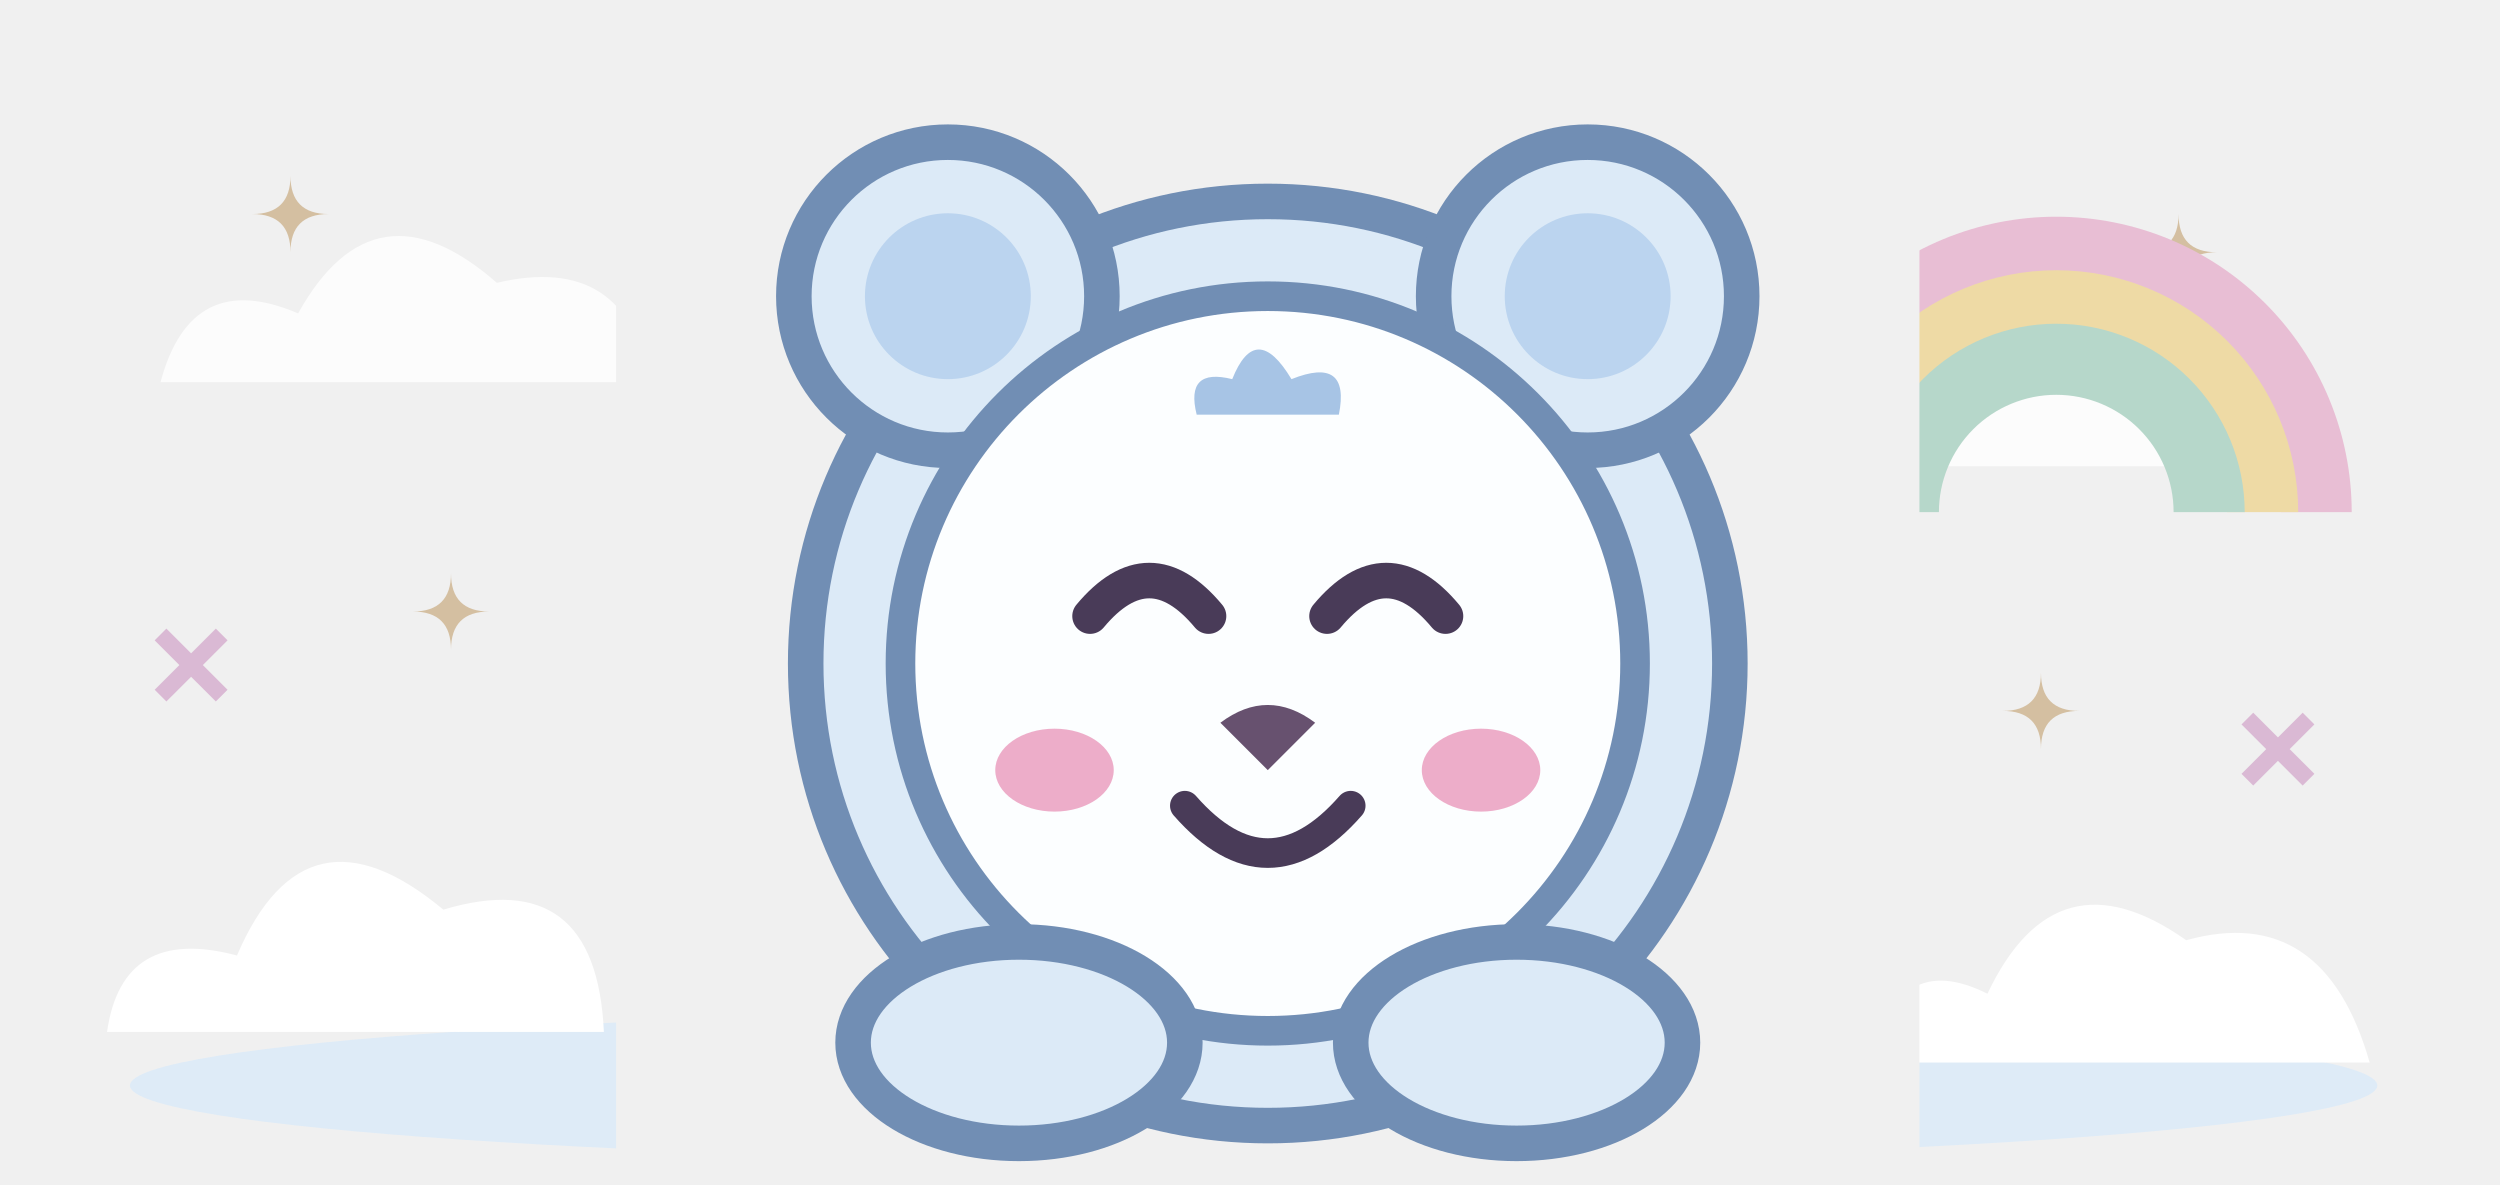
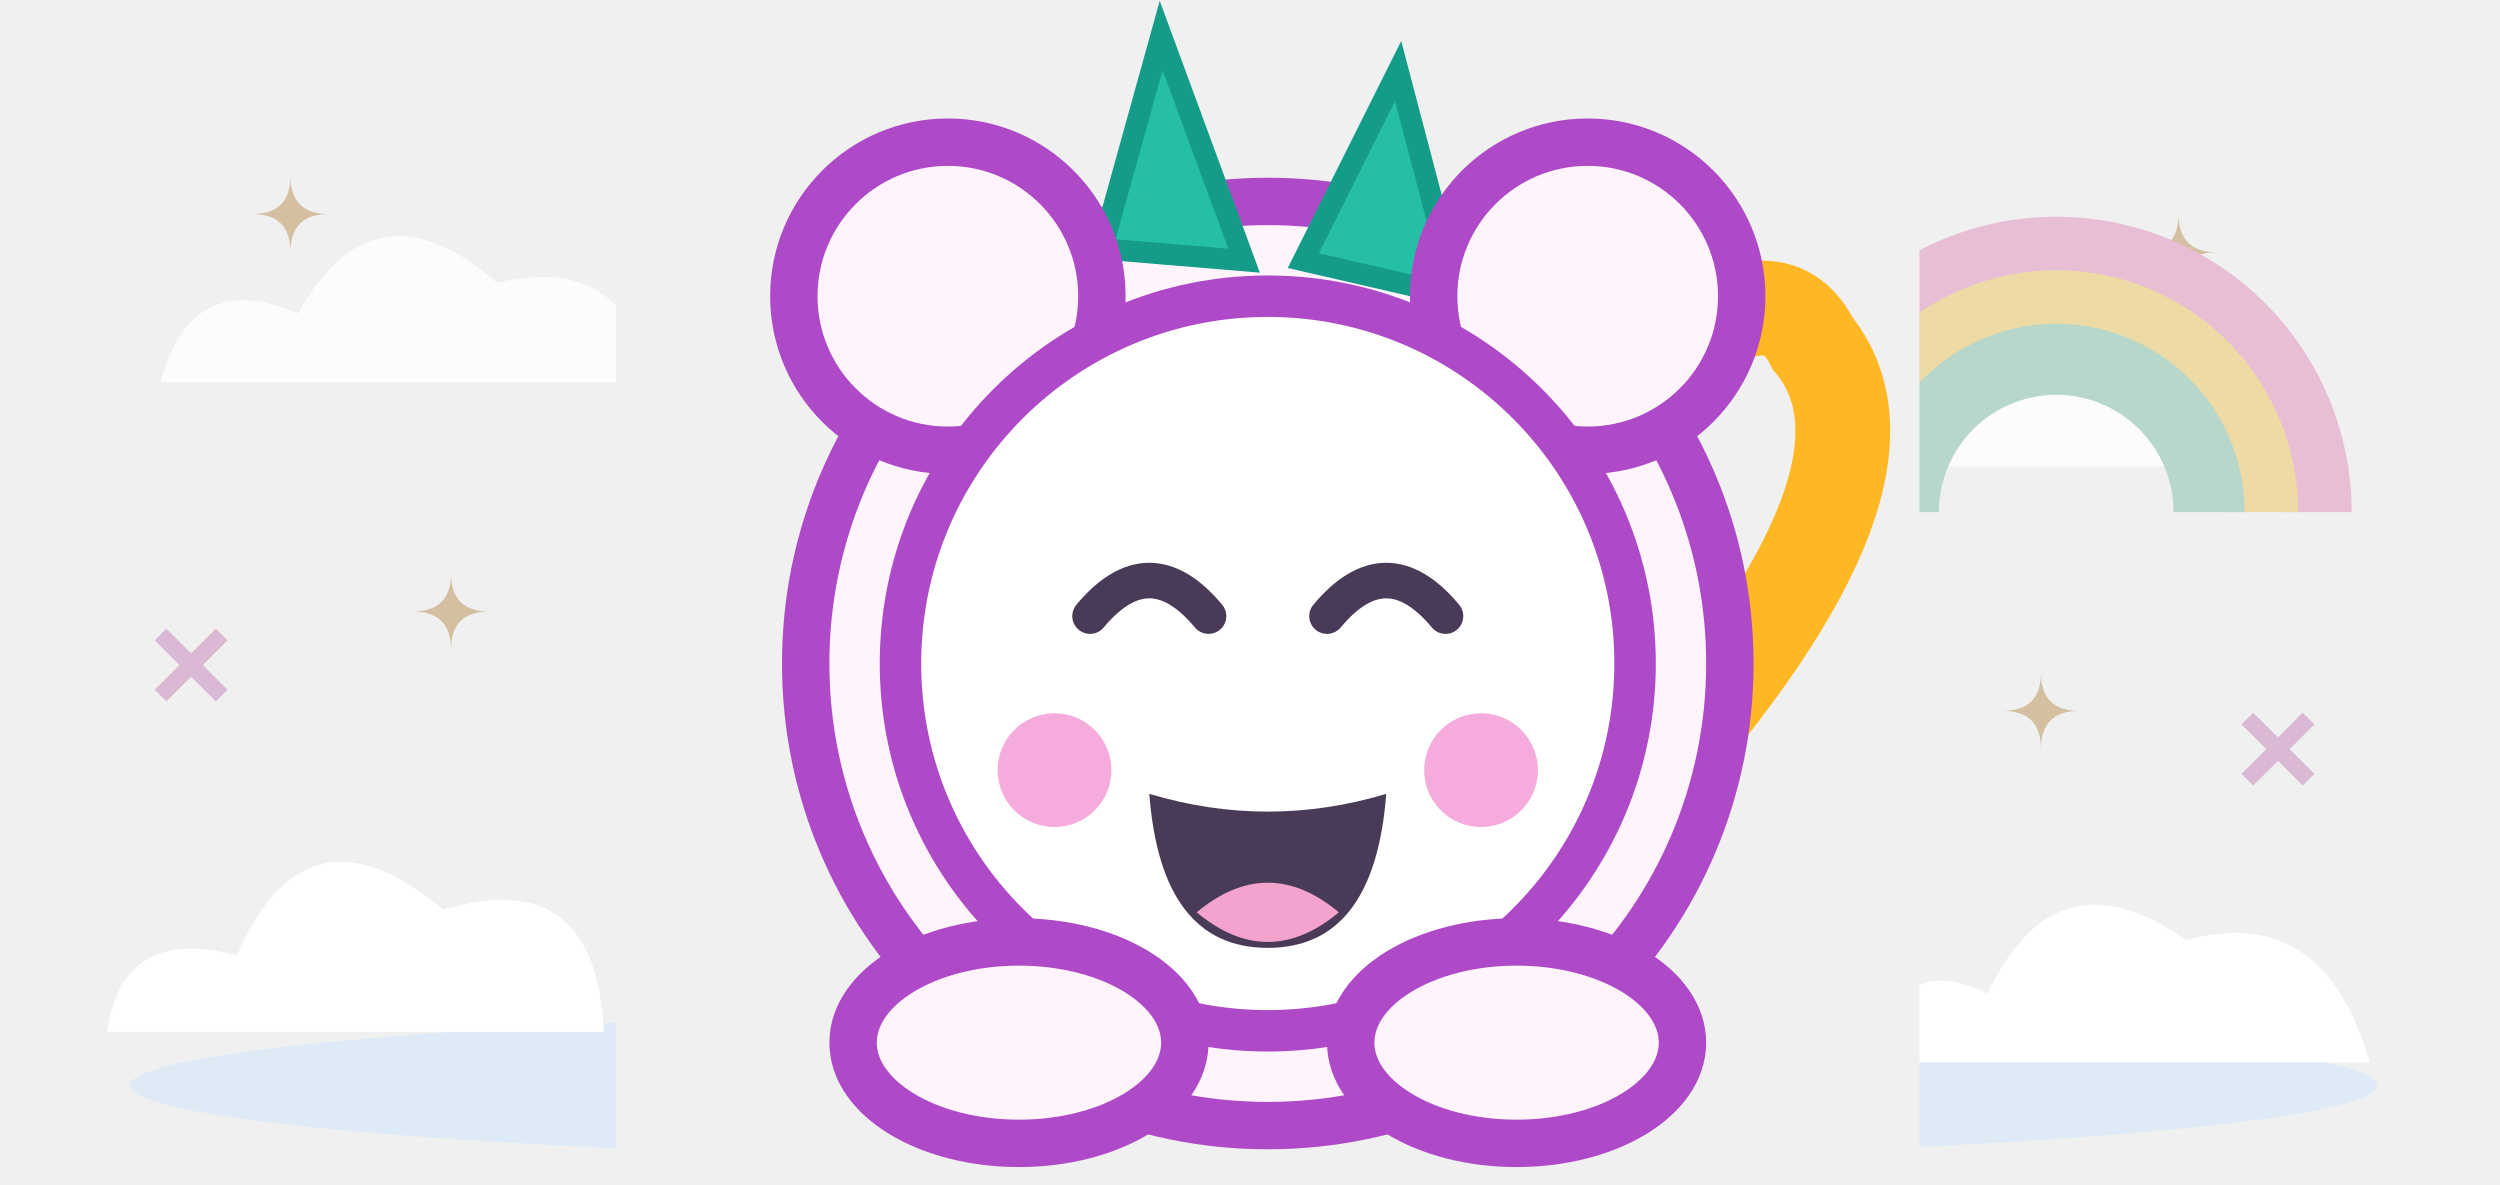
<svg xmlns="http://www.w3.org/2000/svg" width="211" height="100" viewBox="0 0 211 100" fill="none">
  <defs>
    <mask id="pl-cozy-clear">
      <rect width="211" height="100" fill="white" />
      <rect x="52" y="0" width="110" height="100" fill="black" />
    </mask>
  </defs>
  <g mask="url(#pl-cozy-clear)">
    <path d="M105.806 98.064C158.184 98.064 200.645 95.176 200.645 91.613C200.645 88.05 158.184 85.161 105.806 85.161C53.428 85.161 10.968 88.05 10.968 91.613C10.968 95.176 53.428 98.064 105.806 98.064Z" fill="#DEEBF7" />
    <path opacity="0.8" d="M13.548 32.258C15.269 25.806 19.14 23.871 25.161 26.451C29.462 18.709 35.054 17.849 41.935 23.871C49.247 22.15 53.548 24.946 54.839 32.258H13.548ZM156.774 39.354C158.495 34.193 161.935 32.258 167.097 33.548C170.968 27.096 175.484 26.236 180.645 30.967C186.237 29.677 189.677 32.473 190.968 39.354H156.774Z" fill="white" />
    <path d="M24.516 14.839C24.516 16.989 23.441 18.065 21.29 18.065C23.441 18.065 24.516 19.14 24.516 21.291C24.516 19.14 25.591 18.065 27.742 18.065C25.591 18.065 24.516 16.989 24.516 14.839Z" fill="#D4BFA1" />
    <path d="M183.871 18.064C183.871 20.215 182.796 21.29 180.645 21.29C182.796 21.29 183.871 22.366 183.871 24.516C183.871 22.366 184.946 21.29 187.097 21.29C184.946 21.29 183.871 20.215 183.871 18.064Z" fill="#D4BFA1" />
    <path d="M172.258 56.774C172.258 58.925 171.183 60 169.032 60C171.183 60 172.258 61.075 172.258 63.226C172.258 61.075 173.333 60 175.484 60C173.333 60 172.258 58.925 172.258 56.774Z" fill="#D4BFA1" />
    <path d="M38.065 48.387C38.065 50.537 36.989 51.612 34.839 51.612C36.989 51.612 38.065 52.688 38.065 54.838C38.065 52.688 39.14 51.612 41.29 51.612C39.14 51.612 38.065 50.537 38.065 48.387Z" fill="#D4BFA1" />
    <path d="M151.613 43.225C151.613 37.408 153.924 31.828 158.038 27.715C162.151 23.601 167.731 21.29 173.548 21.29C179.366 21.29 184.945 23.601 189.059 27.715C193.173 31.828 195.484 37.408 195.484 43.225" stroke="#E8BED4" stroke-width="6" />
    <path d="M156.129 43.226C156.129 38.606 157.964 34.175 161.231 30.909C164.498 27.642 168.929 25.807 173.548 25.807C178.168 25.807 182.599 27.642 185.866 30.909C189.133 34.175 190.968 38.606 190.968 43.226" stroke="#EEDAA5" stroke-width="6" />
    <path d="M160.645 43.225C160.645 39.803 162.005 36.521 164.424 34.102C166.844 31.682 170.126 30.322 173.548 30.322C176.971 30.322 180.253 31.682 182.672 34.102C185.092 36.521 186.452 39.803 186.452 43.225" stroke="#B6D7CA" stroke-width="6" />
    <path d="M9.032 87.097C9.892 81.076 13.548 78.925 20 80.645C23.871 71.613 29.677 70.323 37.419 76.774C46.022 74.194 50.538 77.635 50.968 87.097H9.032ZM158.065 89.678C159.355 83.226 162.581 81.291 167.742 83.871C171.613 75.699 177.204 74.194 184.516 79.355C192.258 77.205 197.419 80.645 200 89.678H158.065Z" fill="white" />
    <path d="M13.548 53.549L18.71 58.71L13.548 53.549ZM13.548 58.71L18.71 53.549L13.548 58.71ZM189.677 60.646L194.839 65.807L189.677 60.646ZM189.677 65.807L194.839 60.646L189.677 65.807Z" fill="black" />
    <path d="M13.548 53.549L18.71 58.71M13.548 58.71L18.71 53.549M189.677 60.646L194.839 65.807M189.677 65.807L194.839 60.646" stroke="#DAB9D4" stroke-width="1.4" />
    <path d="M81.29 43.871C64.516 33.978 57.634 36.559 60.645 51.613C63.656 66.666 71.398 70.322 83.871 62.58M132.258 43.871C149.032 33.978 155.914 36.559 152.903 51.613C149.892 66.666 142.151 70.322 129.677 62.58" fill="#DEE9F4" />
    <path d="M81.29 43.871C64.516 33.978 57.634 36.559 60.645 51.613C63.656 66.666 71.398 70.322 83.871 62.58M132.258 43.871C149.032 33.978 155.914 36.559 152.903 51.613C149.892 66.666 142.151 70.322 129.677 62.58" stroke="#9B829A" stroke-width="1.5" />
    <path d="M78.71 42.581C72.258 36.559 67.527 37.635 64.516 45.807C58.925 49.678 58.065 54.624 61.935 60.645C55.914 67.527 56.774 73.333 64.516 78.065C63.226 87.527 67.742 92.043 78.064 91.613C82.366 98.065 87.957 98.925 94.839 94.194C101.29 100.645 107.527 100.645 113.548 94.194C122.151 99.785 128.817 98.925 133.548 91.613C143.441 91.613 147.527 86.882 145.806 77.419C153.548 73.549 155.054 67.742 150.323 60C154.194 51.828 152.043 45.807 143.871 41.936C140.86 32.473 135.914 29.677 129.032 33.548C121.72 26.237 114.194 26.022 106.452 32.903C100.43 27.312 94.839 30.538 89.677 42.581H78.71Z" fill="#DEE9F4" stroke="#9B829A" stroke-width="1.5" />
    <path d="M88.387 96.774C96.226 96.774 102.581 93.308 102.581 89.032C102.581 84.756 96.226 81.29 88.387 81.29C80.548 81.29 74.194 84.756 74.194 89.032C74.194 93.308 80.548 96.774 88.387 96.774Z" fill="#DEE9F4" stroke="#9B829A" stroke-width="1.2" />
    <path d="M127.097 96.774C134.936 96.774 141.29 93.308 141.29 89.032C141.29 84.756 134.936 81.29 127.097 81.29C119.258 81.29 112.903 84.756 112.903 89.032C112.903 93.308 119.258 96.774 127.097 96.774Z" fill="#DEE9F4" stroke="#9B829A" stroke-width="1.2" />
    <path d="M107.097 70.323C115.648 70.323 122.581 65.123 122.581 58.71C122.581 52.296 115.648 47.097 107.097 47.097C98.545 47.097 91.613 52.296 91.613 58.71C91.613 65.123 98.545 70.323 107.097 70.323Z" fill="white" />
    <path d="M104.516 55.484C106.237 53.763 107.957 53.763 109.677 55.484L107.097 58.709L104.516 55.484Z" fill="#9B829A" />
    <path d="M90.323 49.678C92.473 47.097 94.624 47.097 96.774 49.678M117.419 49.678C119.57 47.097 121.72 47.097 123.871 49.678" stroke="#69536D" stroke-width="2.5" stroke-linecap="round" />
    <path opacity="0.6" d="M88.387 61.29C91.238 61.29 93.548 60.135 93.548 58.71C93.548 57.284 91.238 56.129 88.387 56.129C85.537 56.129 83.226 57.284 83.226 58.71C83.226 60.135 85.537 61.29 88.387 61.29Z" fill="#E2A4B7" />
    <path opacity="0.6" d="M126.452 61.29C129.302 61.29 131.613 60.135 131.613 58.71C131.613 57.284 129.302 56.129 126.452 56.129C123.601 56.129 121.29 57.284 121.29 58.71C121.29 60.135 123.601 61.29 126.452 61.29Z" fill="#E2A4B7" />
    <path d="M101.935 61.935C105.376 64.946 108.817 64.946 112.258 61.935" stroke="#9B829A" stroke-width="1.6" stroke-linecap="round" />
    <path d="M105.806 76.774C105.806 76.774 92.258 69.032 94.839 62.58C96.989 59.569 100.645 59.785 105.806 63.225C110.968 59.785 114.624 59.569 116.774 62.58C118.495 66.881 114.839 71.612 105.806 76.774Z" fill="#DC9EB7" stroke="#9B829A" stroke-width="1.2" />
    <path d="M80.772 75.585C85.616 77.844 90.641 77.319 91.996 74.413C93.352 71.507 90.524 67.319 85.68 65.061C80.836 62.802 75.81 63.327 74.455 66.233C73.1 69.139 75.928 73.327 80.772 75.585Z" fill="#DEE9F4" />
    <path d="M132.777 75.585C137.62 73.327 140.449 69.139 139.093 66.233C137.738 63.327 132.713 62.802 127.869 65.061C123.025 67.319 120.197 71.507 121.552 74.413C122.907 77.319 127.933 77.844 132.777 75.585Z" fill="#DEE9F4" />
    <g opacity="0.5">
      <path d="M103.871 82.581V89.678V82.581ZM101.935 84.516H105.806H101.935ZM101.935 87.742H105.806H101.935Z" fill="black" />
      <path d="M103.871 82.581V89.678M101.935 84.516H105.806M101.935 87.742H105.806" stroke="#9B829A" stroke-width="0.8" />
    </g>
  </g>
  <g transform="translate(57 0) scale(1)">
-     <g data-cozy-mascot="true" data-companion-world="soft-light">
-       <circle cx="50" cy="56" r="39" fill="#DCEAF7" stroke="#718EB4" stroke-width="3" />
-       <circle cx="23" cy="25" r="13" fill="#DCEAF7" stroke="#718EB4" stroke-width="3" />
-       <circle cx="23" cy="25" r="7" fill="#BBD4EF" />
-       <circle cx="77" cy="25" r="13" fill="#DCEAF7" stroke="#718EB4" stroke-width="3" />
-       <circle cx="77" cy="25" r="7" fill="#BBD4EF" />
-       <circle cx="50" cy="56" r="31" fill="#FCFEFF" stroke="#718EB4" stroke-width="2.5" />
-       <path d="M35 52Q40 46 45 52M55 52Q60 46 65 52" stroke="#493B58" stroke-width="3" stroke-linecap="round" fill="none" />
-       <ellipse cx="32" cy="65" rx="5" ry="3.5" fill="#EDADC9" />
-       <ellipse cx="68" cy="65" rx="5" ry="3.5" fill="#EDADC9" />
-       <path d="M46 61Q50 58 54 61L50 65Z" fill="#67516F" />
-       <path d="M43 68Q50 76 57 68" stroke="#493B58" stroke-width="2.5" fill="none" stroke-linecap="round" />
-       <ellipse cx="29" cy="88" rx="14" ry="8.5" fill="#DCEAF7" stroke="#718EB4" stroke-width="3" />
-       <ellipse cx="71" cy="88" rx="14" ry="8.5" fill="#DCEAF7" stroke="#718EB4" stroke-width="3" />
-       <path d="M44 35Q43 31 47 32Q49 27 52 32Q57 30 56 35Z" fill="#A7C4E5" />
+     <g data-cozy-mascot="true">
+       <path d="M82 66Q105 40 96 29Q93 23 85 29" fill="none" stroke="#FFB724" stroke-width="8" stroke-linecap="round" />
+       <circle cx="50" cy="56" r="39" fill="#FFF4FC" stroke="#AE49C7" stroke-width="4" />
+       <path d="M36 21L41 3L48 22Z M53 22L61 6L66 25Z" fill="#24BFA5" stroke="#159C89" stroke-width="1.8" />
+       <circle cx="23" cy="25" r="13" fill="#FFF4FC" stroke="#AE49C7" stroke-width="4" />
+       <circle cx="77" cy="25" r="13" fill="#FFF4FC" stroke="#AE49C7" stroke-width="4" />
+       <circle cx="50" cy="56" r="31" fill="#FFFFFF" stroke="#AE49C7" stroke-width="3.5" />
+       <path d="M35 52Q40 46 45 52M55 52Q60 46 65 52" stroke="#493B58" stroke-width="3" fill="none" stroke-linecap="round" />
+       <circle cx="32" cy="65" r="4.8" fill="#F5ABDB" />
+       <circle cx="68" cy="65" r="4.8" fill="#F5ABDB" />
+       <path d="M40 67Q50 70 60 67Q59 80 50 80Q41 80 40 67Z" fill="#493B58" />
+       <path d="M44 77Q50 72 56 77Q50 82 44 77Z" fill="#F3A3CD" />
+       <ellipse cx="29" cy="88" rx="14" ry="8.5" fill="#FFF4FC" stroke="#AE49C7" stroke-width="4" />
+       <ellipse cx="71" cy="88" rx="14" ry="8.5" fill="#FFF4FC" stroke="#AE49C7" stroke-width="4" />
    </g>
  </g>
</svg>
